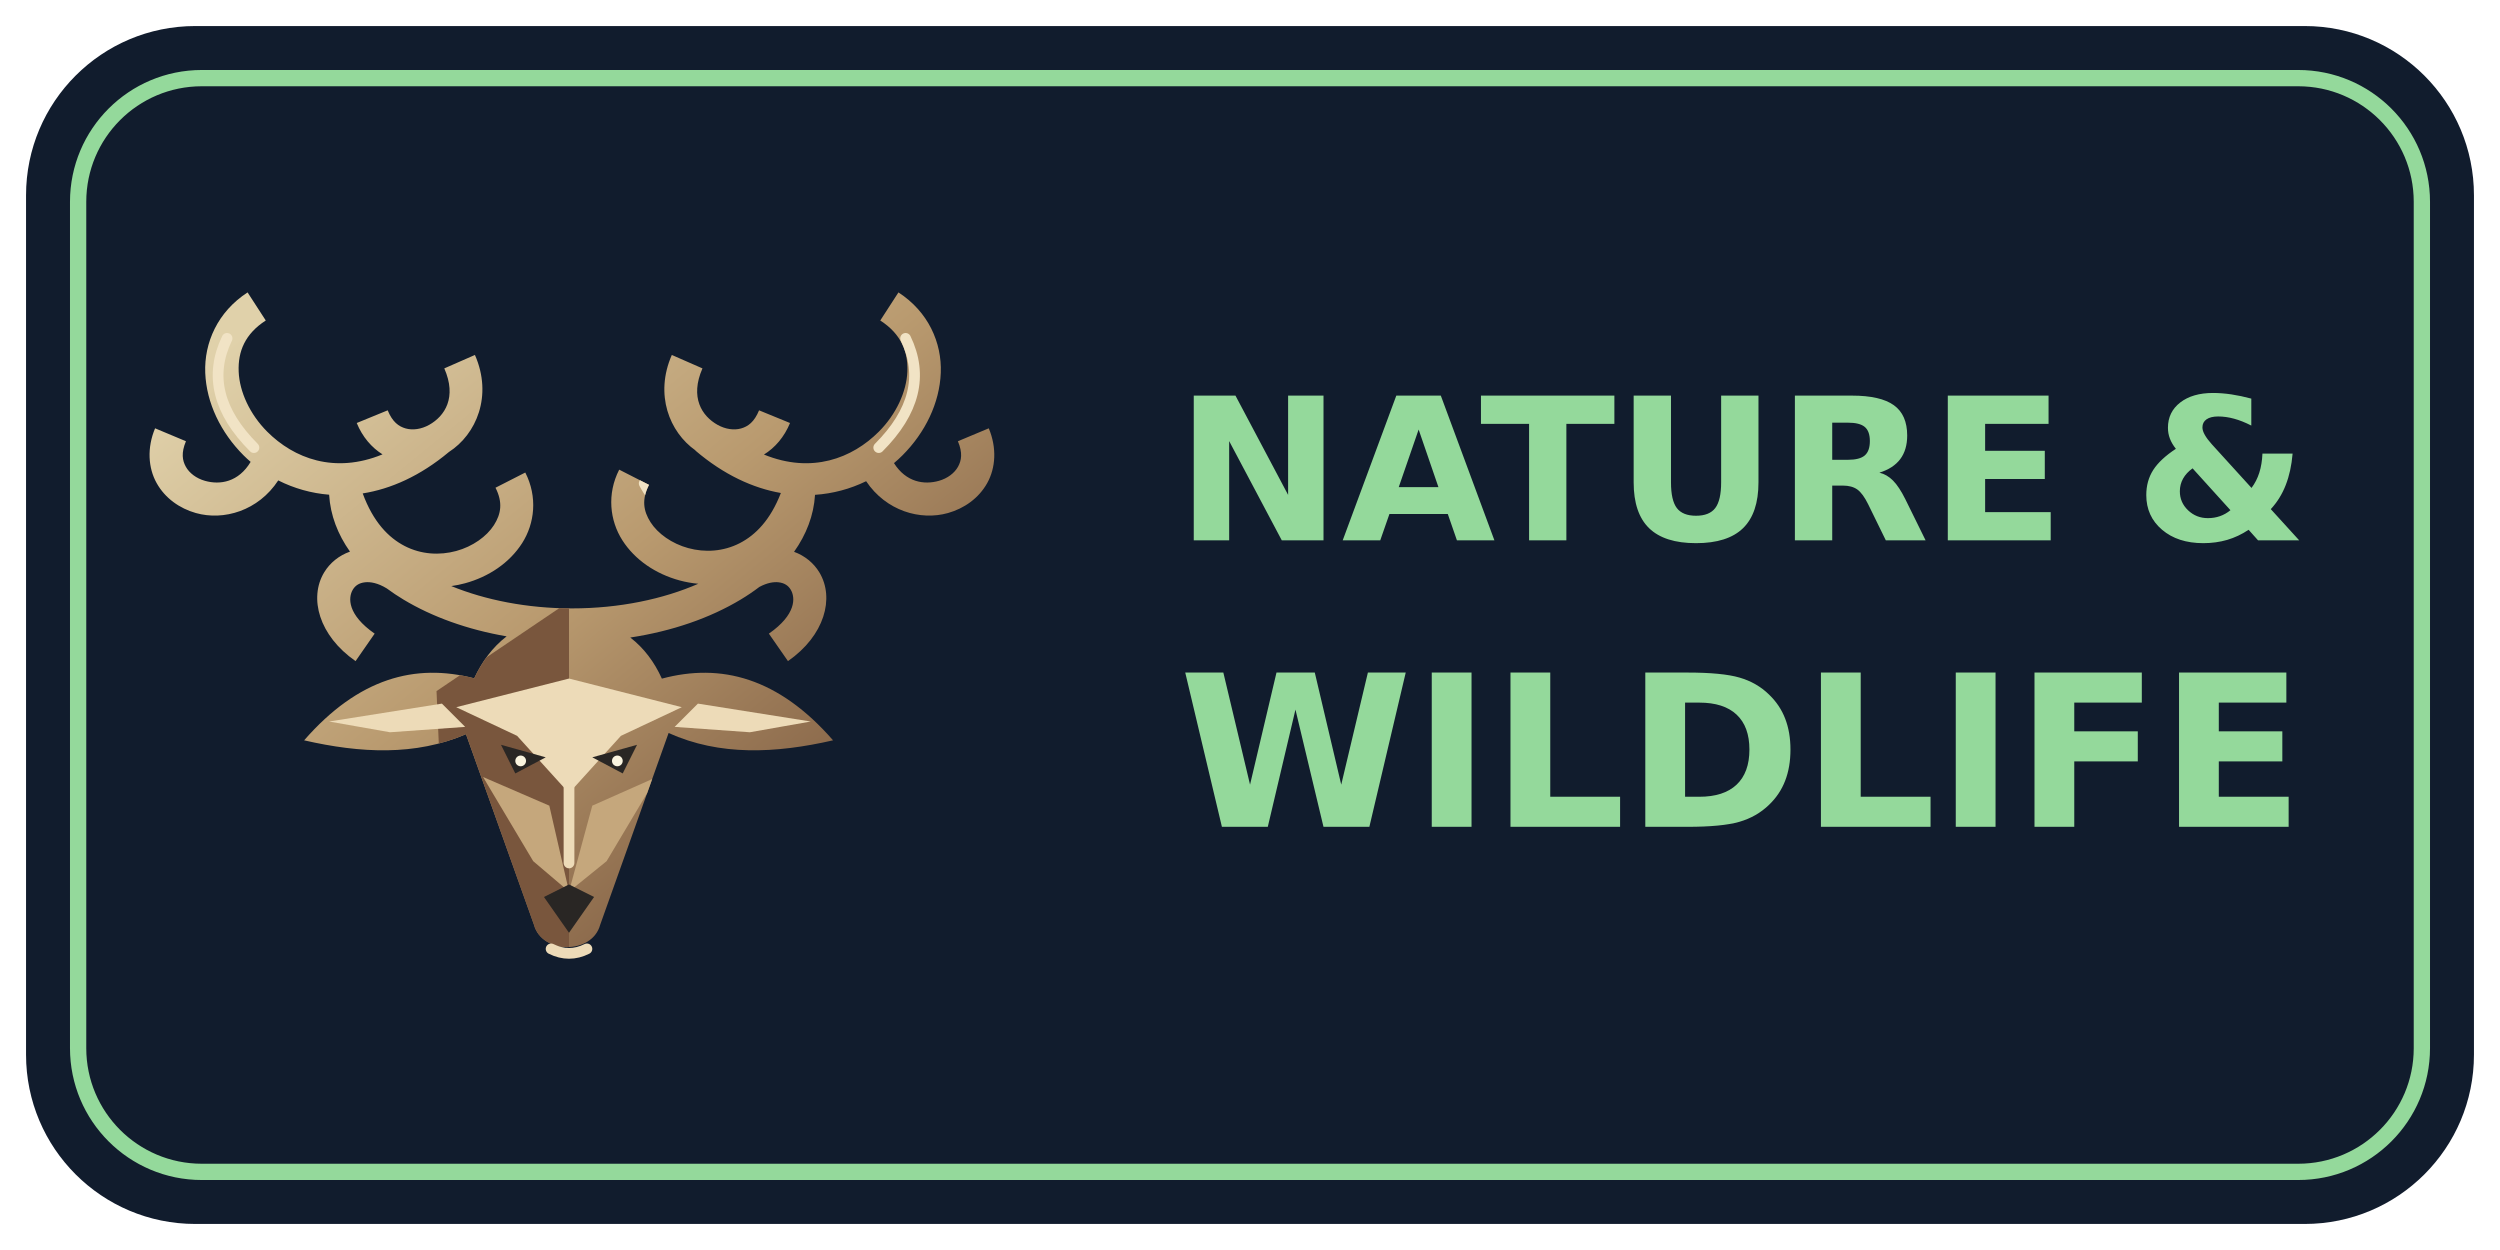
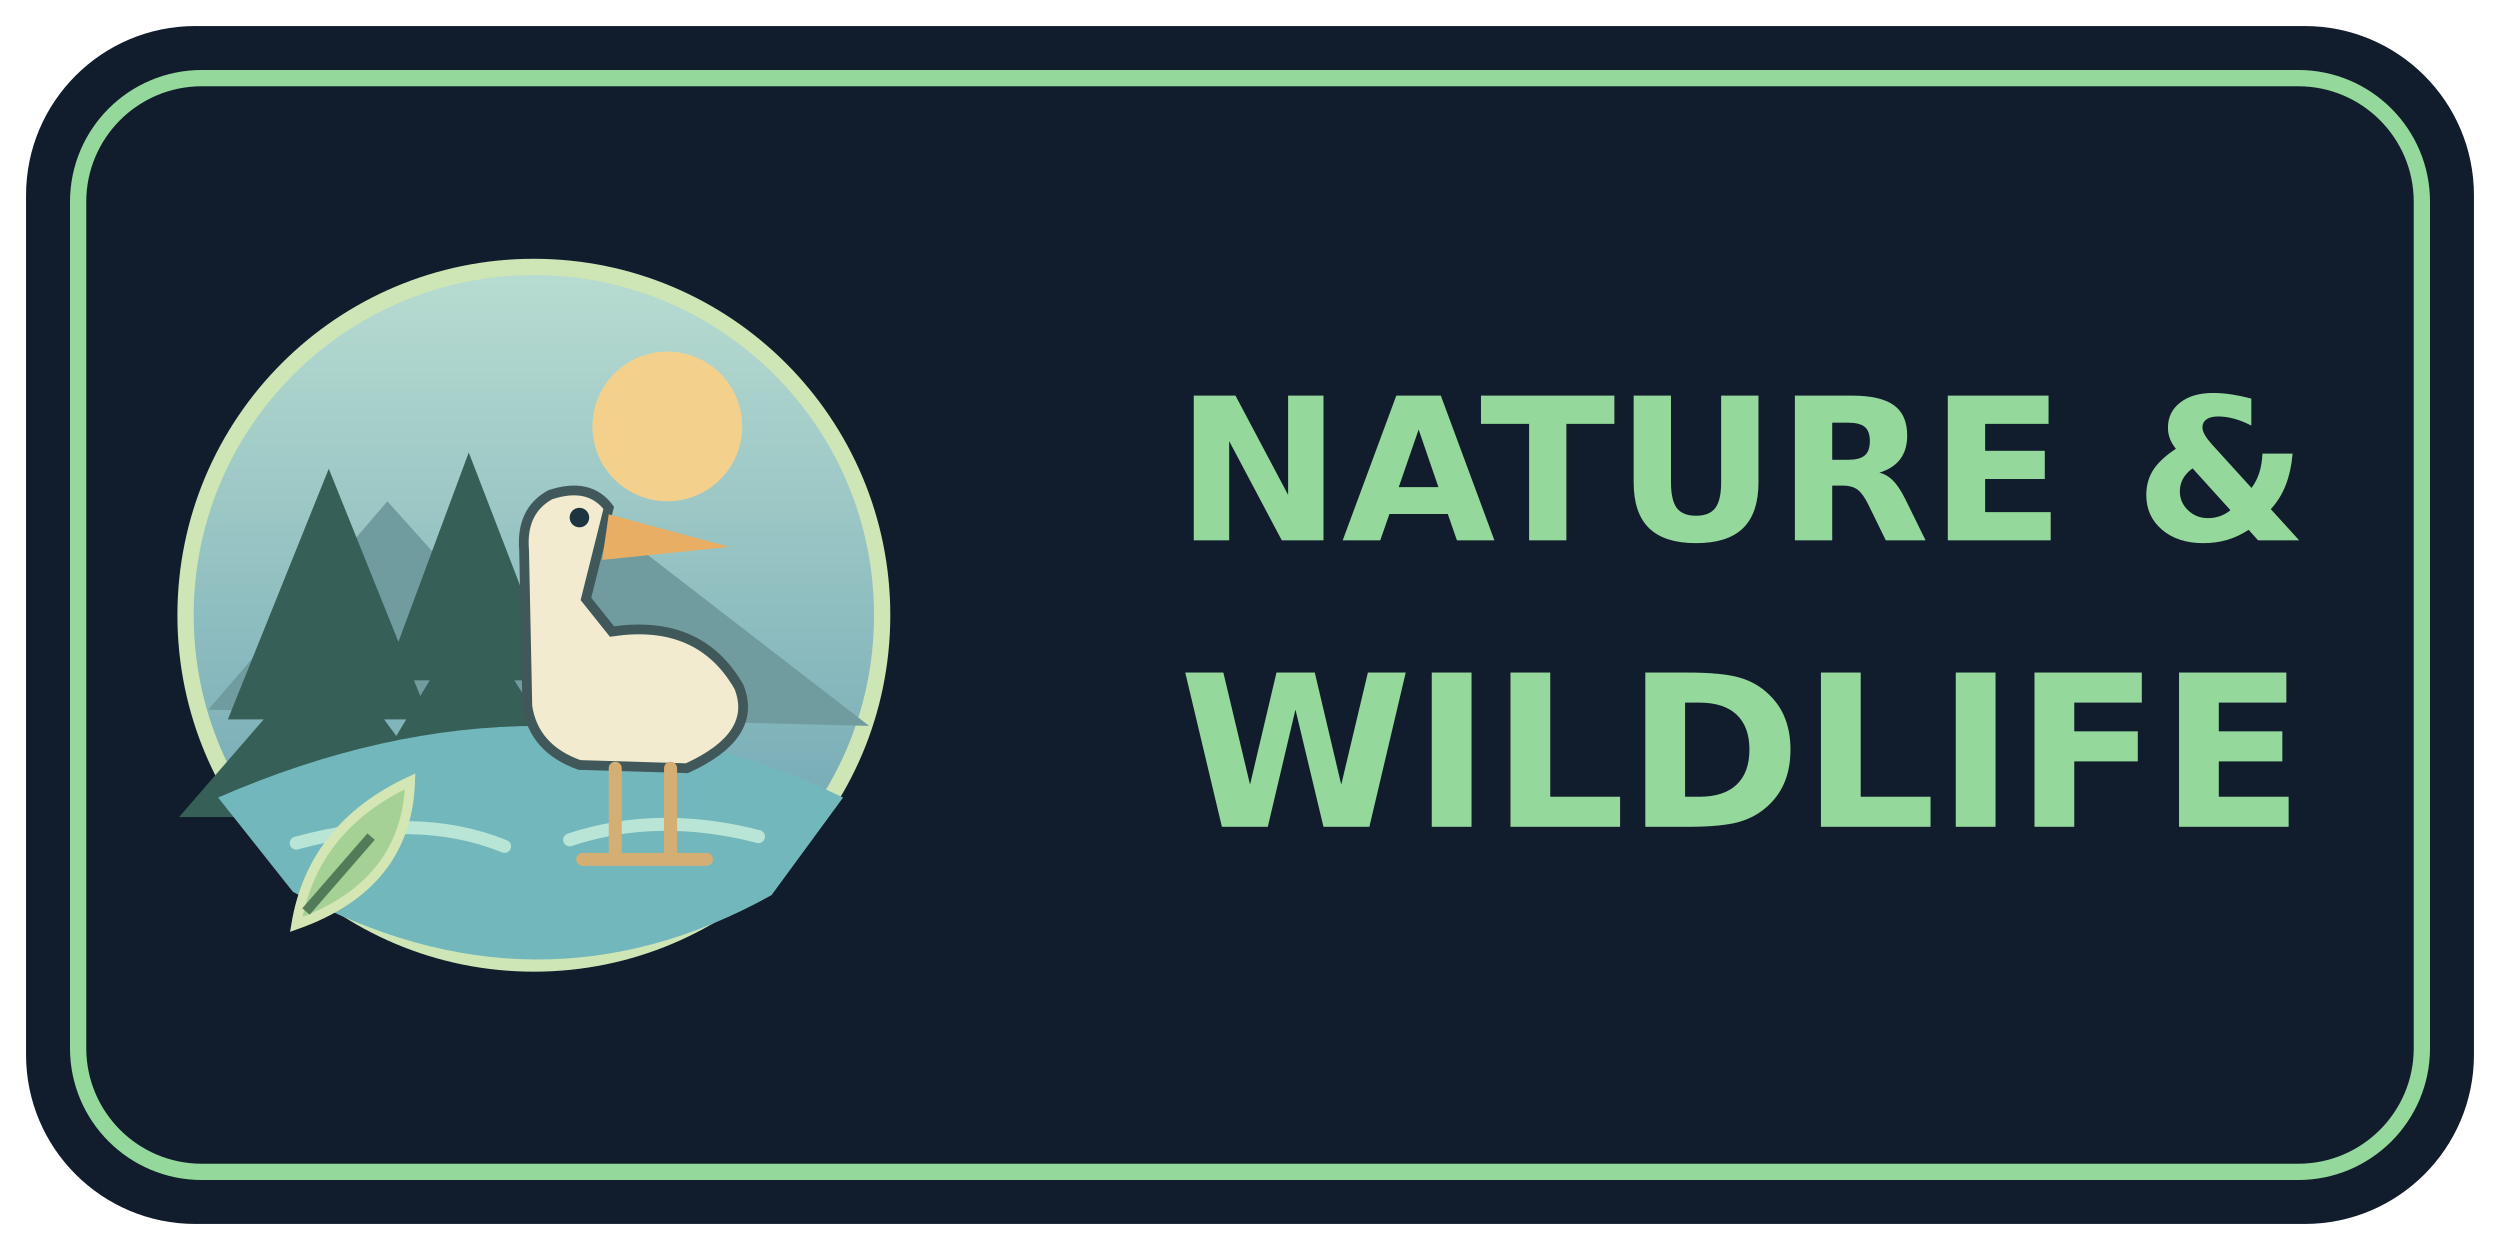
<svg xmlns="http://www.w3.org/2000/svg" viewBox="0 0 768 384" role="img" aria-labelledby="nature-wildlife-title">
-   <defs />
+   <defs>
+     <linearGradient id="nature-wildlife-sky" x2="0" y2="1">
+       <stop stop-color="#b8dcd1" />
+       <stop offset="1" stop-color="#659faf" />
+     </linearGradient>
+   </defs>
  <rect x="8" y="8" width="752" height="368" rx="52" fill="#111c2d" />
  <rect x="24" y="24" width="720" height="336" rx="38" fill="none" stroke="#94d99b" stroke-width="5" />
-   <g transform="translate(0 -1.5)">
-     <g transform="translate(34 51) scale(.55)">
-       <defs>
-         <clipPath id="nature-wildlife-detail-clip">
-           <path d="M76.465 73.324c-16.696 10.814-24.31 28.1-23.647 44.938.664 16.837 8.676 33.327 21.393 46.06a73.656 73.656 0 0 0 3.962 3.66c-6.772 11.33-17.072 12.974-25.512 10.586-4.85-1.372-8.708-4.328-10.676-7.86-1.967-3.534-2.67-7.755.055-14.26l-17.24-7.22c-4.57 10.91-3.87 22.082.858 30.573 4.73 8.492 12.865 14.19 21.914 16.75 15.546 4.4 34.89-1.218 46.02-18.22a76.702 76.702 0 0 0 28.428 7.986c.676 11.475 4.846 22.184 11.634 31.79-6.064 2.136-11.192 6.248-14.42 11.61-8.616 14.312-2.927 35.32 17.545 49.546l10.665-15.348c-15.297-10.63-14.877-20.11-12.2-24.56 1.34-2.225 3.435-3.745 6.835-4.122 2.942-.325 7.056.338 12.09 3.4a119.113 119.113 0 0 0 9.318 6.222c16.108 9.698 35.805 16.807 57.666 20.578-8.085 6.224-13.812 14.285-18.125 23.445-32.812-8.59-64.65-.154-94.98 34.63 31.59 7.23 62.19 8.758 90.403-3.44l37.96 106.415c4.404 16.44 32.492 16.902 37.023 0l38.19-107.068c28.615 12.89 59.722 11.447 91.856 4.092-30.527-35.005-62.578-43.322-95.61-34.457-4.212-9.323-10.003-17.065-17.64-22.962 23.48-3.564 44.62-10.94 61.715-21.234a117.393 117.393 0 0 0 10.395-7.032c4.38-2.353 8.002-2.883 10.658-2.59 3.4.377 5.495 1.897 6.834 4.122 2.678 4.45 3.1 13.93-12.2 24.56l10.665 15.348c20.47-14.227 26.16-35.234 17.544-49.547-3.177-5.278-8.2-9.34-14.14-11.5 6.82-9.616 11.017-20.34 11.708-31.832a76.678 76.678 0 0 0 28.547-7.608c11.174 16.657 30.315 22.136 45.726 17.776 9.05-2.56 17.186-8.258 21.916-16.75 4.73-8.49 5.426-19.663.857-30.573l-17.24 7.22c2.725 6.506 2.023 10.727.055 14.26-1.967 3.533-5.827 6.49-10.677 7.86-8.265 2.34-18.312.807-25.084-9.895a75.025 75.025 0 0 0 4.75-4.35c12.717-12.733 20.73-29.223 21.392-46.06.664-16.838-6.95-34.124-23.646-44.938L429.85 89.01c11.61 7.52 15.573 17.276 15.13 28.515-.442 11.24-6.222 23.858-15.94 33.59-14.804 14.823-37.444 23.673-64.16 12.772 6.135-3.766 11.356-9.778 14.567-17.617l-17.293-7.084c-2.673 6.526-6.154 9.016-10.043 10.123-3.887 1.105-8.706.464-13.106-1.996-8.8-4.92-15.577-15.34-8.467-31.55l-17.113-7.508c-9.727 22.175-1.276 43.15 13.22 53.326l-.064.072c15.934 13.58 32.233 20.995 47.748 23.71-5.807 15.017-14.117 23.457-22.94 28.003-9.28 4.783-19.567 5.284-28.773 2.78-9.206-2.505-17.03-8.12-21.066-14.44-4.037-6.32-5.028-12.746-.87-20.894l-16.65-8.495c-6.945 13.616-5.262 28.437 1.767 39.446 7.028 11.01 18.657 18.81 31.912 22.416a60.882 60.882 0 0 0 10.493 1.882c-19.513 8.518-43.958 13.754-70.484 13.754-25.172 0-48.48-4.706-67.468-12.464a61.045 61.045 0 0 0 7.652-1.563c13.255-3.606 24.886-11.408 31.914-22.417 7.03-11.01 8.71-25.83 1.764-39.445l-16.646 8.494c4.157 8.15 3.166 14.573-.87 20.894-4.035 6.32-11.86 11.936-21.066 14.44-9.206 2.504-19.49 2.002-28.773-2.78-9.087-4.684-17.627-13.502-23.452-29.378 15.617-2.462 32.07-9.685 48.17-23.15 15.274-9.814 24.522-31.367 14.51-54.192l-17.113 7.508c7.11 16.21.332 26.63-8.467 31.55-4.4 2.46-9.217 3.1-13.105 1.995-3.89-1.108-7.372-3.597-10.045-10.124l-17.293 7.084c3.182 7.77 8.34 13.746 14.404 17.517-26.822 11.052-49.555 2.195-64.402-12.672-9.72-9.732-15.5-22.35-15.942-33.59-.443-11.24 3.523-20.996 15.133-28.515l-10.16-15.686z" />
-         </clipPath>
-         <linearGradient id="nature-wildlife-stag-face" x1="100" y1="75" x2="390" y2="430" gradientUnits="userSpaceOnUse">
-           <stop stop-color="#e0d1aa" />
-           <stop offset=".5" stop-color="#b99a6f" />
-           <stop offset="1" stop-color="#79563d" />
-         </linearGradient>
-       </defs>
-       <path d="M76.465 73.324c-16.696 10.814-24.31 28.1-23.647 44.938.664 16.837 8.676 33.327 21.393 46.06a73.656 73.656 0 0 0 3.962 3.66c-6.772 11.33-17.072 12.974-25.512 10.586-4.85-1.372-8.708-4.328-10.676-7.86-1.967-3.534-2.67-7.755.055-14.26l-17.24-7.22c-4.57 10.91-3.87 22.082.858 30.573 4.73 8.492 12.865 14.19 21.914 16.75 15.546 4.4 34.89-1.218 46.02-18.22a76.702 76.702 0 0 0 28.428 7.986c.676 11.475 4.846 22.184 11.634 31.79-6.064 2.136-11.192 6.248-14.42 11.61-8.616 14.312-2.927 35.32 17.545 49.546l10.665-15.348c-15.297-10.63-14.877-20.11-12.2-24.56 1.34-2.225 3.435-3.745 6.835-4.122 2.942-.325 7.056.338 12.09 3.4a119.113 119.113 0 0 0 9.318 6.222c16.108 9.698 35.805 16.807 57.666 20.578-8.085 6.224-13.812 14.285-18.125 23.445-32.812-8.59-64.65-.154-94.98 34.63 31.59 7.23 62.19 8.758 90.403-3.44l37.96 106.415c4.404 16.44 32.492 16.902 37.023 0l38.19-107.068c28.615 12.89 59.722 11.447 91.856 4.092-30.527-35.005-62.578-43.322-95.61-34.457-4.212-9.323-10.003-17.065-17.64-22.962 23.48-3.564 44.62-10.94 61.715-21.234a117.393 117.393 0 0 0 10.395-7.032c4.38-2.353 8.002-2.883 10.658-2.59 3.4.377 5.495 1.897 6.834 4.122 2.678 4.45 3.1 13.93-12.2 24.56l10.665 15.348c20.47-14.227 26.16-35.234 17.544-49.547-3.177-5.278-8.2-9.34-14.14-11.5 6.82-9.616 11.017-20.34 11.708-31.832a76.678 76.678 0 0 0 28.547-7.608c11.174 16.657 30.315 22.136 45.726 17.776 9.05-2.56 17.186-8.258 21.916-16.75 4.73-8.49 5.426-19.663.857-30.573l-17.24 7.22c2.725 6.506 2.023 10.727.055 14.26-1.967 3.533-5.827 6.49-10.677 7.86-8.265 2.34-18.312.807-25.084-9.895a75.025 75.025 0 0 0 4.75-4.35c12.717-12.733 20.73-29.223 21.392-46.06.664-16.838-6.95-34.124-23.646-44.938L429.85 89.01c11.61 7.52 15.573 17.276 15.13 28.515-.442 11.24-6.222 23.858-15.94 33.59-14.804 14.823-37.444 23.673-64.16 12.772 6.135-3.766 11.356-9.778 14.567-17.617l-17.293-7.084c-2.673 6.526-6.154 9.016-10.043 10.123-3.887 1.105-8.706.464-13.106-1.996-8.8-4.92-15.577-15.34-8.467-31.55l-17.113-7.508c-9.727 22.175-1.276 43.15 13.22 53.326l-.064.072c15.934 13.58 32.233 20.995 47.748 23.71-5.807 15.017-14.117 23.457-22.94 28.003-9.28 4.783-19.567 5.284-28.773 2.78-9.206-2.505-17.03-8.12-21.066-14.44-4.037-6.32-5.028-12.746-.87-20.894l-16.65-8.495c-6.945 13.616-5.262 28.437 1.767 39.446 7.028 11.01 18.657 18.81 31.912 22.416a60.882 60.882 0 0 0 10.493 1.882c-19.513 8.518-43.958 13.754-70.484 13.754-25.172 0-48.48-4.706-67.468-12.464a61.045 61.045 0 0 0 7.652-1.563c13.255-3.606 24.886-11.408 31.914-22.417 7.03-11.01 8.71-25.83 1.764-39.445l-16.646 8.494c4.157 8.15 3.166 14.573-.87 20.894-4.035 6.32-11.86 11.936-21.066 14.44-9.206 2.504-19.49 2.002-28.773-2.78-9.087-4.684-17.627-13.502-23.452-29.378 15.617-2.462 32.07-9.685 48.17-23.15 15.274-9.814 24.522-31.367 14.51-54.192l-17.113 7.508c7.11 16.21.332 26.63-8.467 31.55-4.4 2.46-9.217 3.1-13.105 1.995-3.89-1.108-7.372-3.597-10.045-10.124l-17.293 7.084c3.182 7.77 8.34 13.746 14.404 17.517-26.822 11.052-49.555 2.195-64.402-12.672-9.72-9.732-15.5-22.35-15.942-33.59-.443-11.24 3.523-20.996 15.133-28.515l-10.16-15.686z" fill="url(#nature-wildlife-stag-face)" />
-       <g clip-path="url(#nature-wildlife-detail-clip)">
-         <path d="M256 246v235H190l-8-185Z" fill="#79563d" />
-         <path d="m193 305 63-16v64l-29-32Zm63-16 63 16-34 16-29 32Z" fill="#eddbb8" />
-         <path d="m208 344 37 16 11 48-20-17Zm97 0-36 16-13 48 21-17Z" fill="#c5a77c" />
-         <path d="m122 313 63-10 13 13-42 3Zm269 0-63-10-13 13 42 3Z" fill="#eddbb8" />
-         <path d="M65 99q-15 31 15 61m364-61q15 31-15 61m-249 48q21-11 30-28m118 28q-21-11-30-28" stroke="#f1e3c5" stroke-width="6" stroke-linecap="round" fill="none" />
-       </g>
-       <path d="m218 326 25 7-17 9Zm76 0-25 7 17 9Z" fill="#292624" />
-       <circle cx="229" cy="335" r="3" fill="#faf4df" />
-       <circle cx="283" cy="335" r="3" fill="#faf4df" />
-       <path d="m242 411 14-7 14 7-14 20Z" fill="#292624" />
-       <path d="M256 350v42m-10 48q10 5 20 0" stroke="#eddbb8" stroke-width="6" stroke-linecap="round" fill="none" />
-     </g>
+   <circle cx="164" cy="189" r="107" fill="url(#nature-wildlife-sky)" stroke="#cee5b6" stroke-width="5" />
+   <circle cx="205" cy="131" r="23" fill="#f3d18d" />
+   <path d="m64 218 55-64 35 39 34-31 79 61Z" fill="#709ca0" />
+   <path d="m70 221 31-77 31 77h-14l22 30H55l26-30Zm48-12 26-70 27 70h-13l19 30h-63l18-30Z" fill="#365f58" />
+   <path d="M67 245q101-44 192 0l-22 30q-72 40-147-1Z" fill="#72b7bc" />
+   <path d="M91 259q37-10 64 1m20-2q27-9 58-1" fill="none" stroke="#b9e5d6" stroke-width="4" stroke-linecap="round" />
+   <path d="M188 194q27-4 39 17 6 15-16 25l-33-1q-14-5-16-18l-1-48q-1-12 8-17 12-4 18 4l-7 28Z" fill="#f2ebcf" stroke="#41585a" stroke-width="3" />
+   <path d="m187 158 37 10-39 4Z" fill="#e8ae64" />
+   <circle cx="178" cy="159" r="3" fill="#1d3441" />
+   <path d="M189 236v28m17-28v28m-27 0h20m-2 0h20" stroke="#d5ae74" stroke-width="4" stroke-linecap="round" />
+   <path d="M91 284q5-30 35-44-1 32-35 44Z" fill="#a5d294" stroke="#d3e6b4" stroke-width="3" />
+   <path d="m94 280 20-23" stroke="#527b59" stroke-width="3" />
+   <g fill="#94d99b" font-family="DejaVu Sans,sans-serif" font-weight="800" text-anchor="middle">
+     <text x="535" y="166" font-size="61">NATURE &amp;</text>
+     <text x="535" y="254" font-size="65">WILDLIFE</text>
  </g>
-   <text x="535" y="166" font-family="DejaVu Sans, sans-serif" font-size="61" font-weight="800" text-anchor="middle" fill="#94d99b">NATURE &amp;</text>
-   <text x="535" y="254" font-family="DejaVu Sans, sans-serif" font-size="65" font-weight="800" text-anchor="middle" fill="#94d99b">WILDLIFE</text>
</svg>
